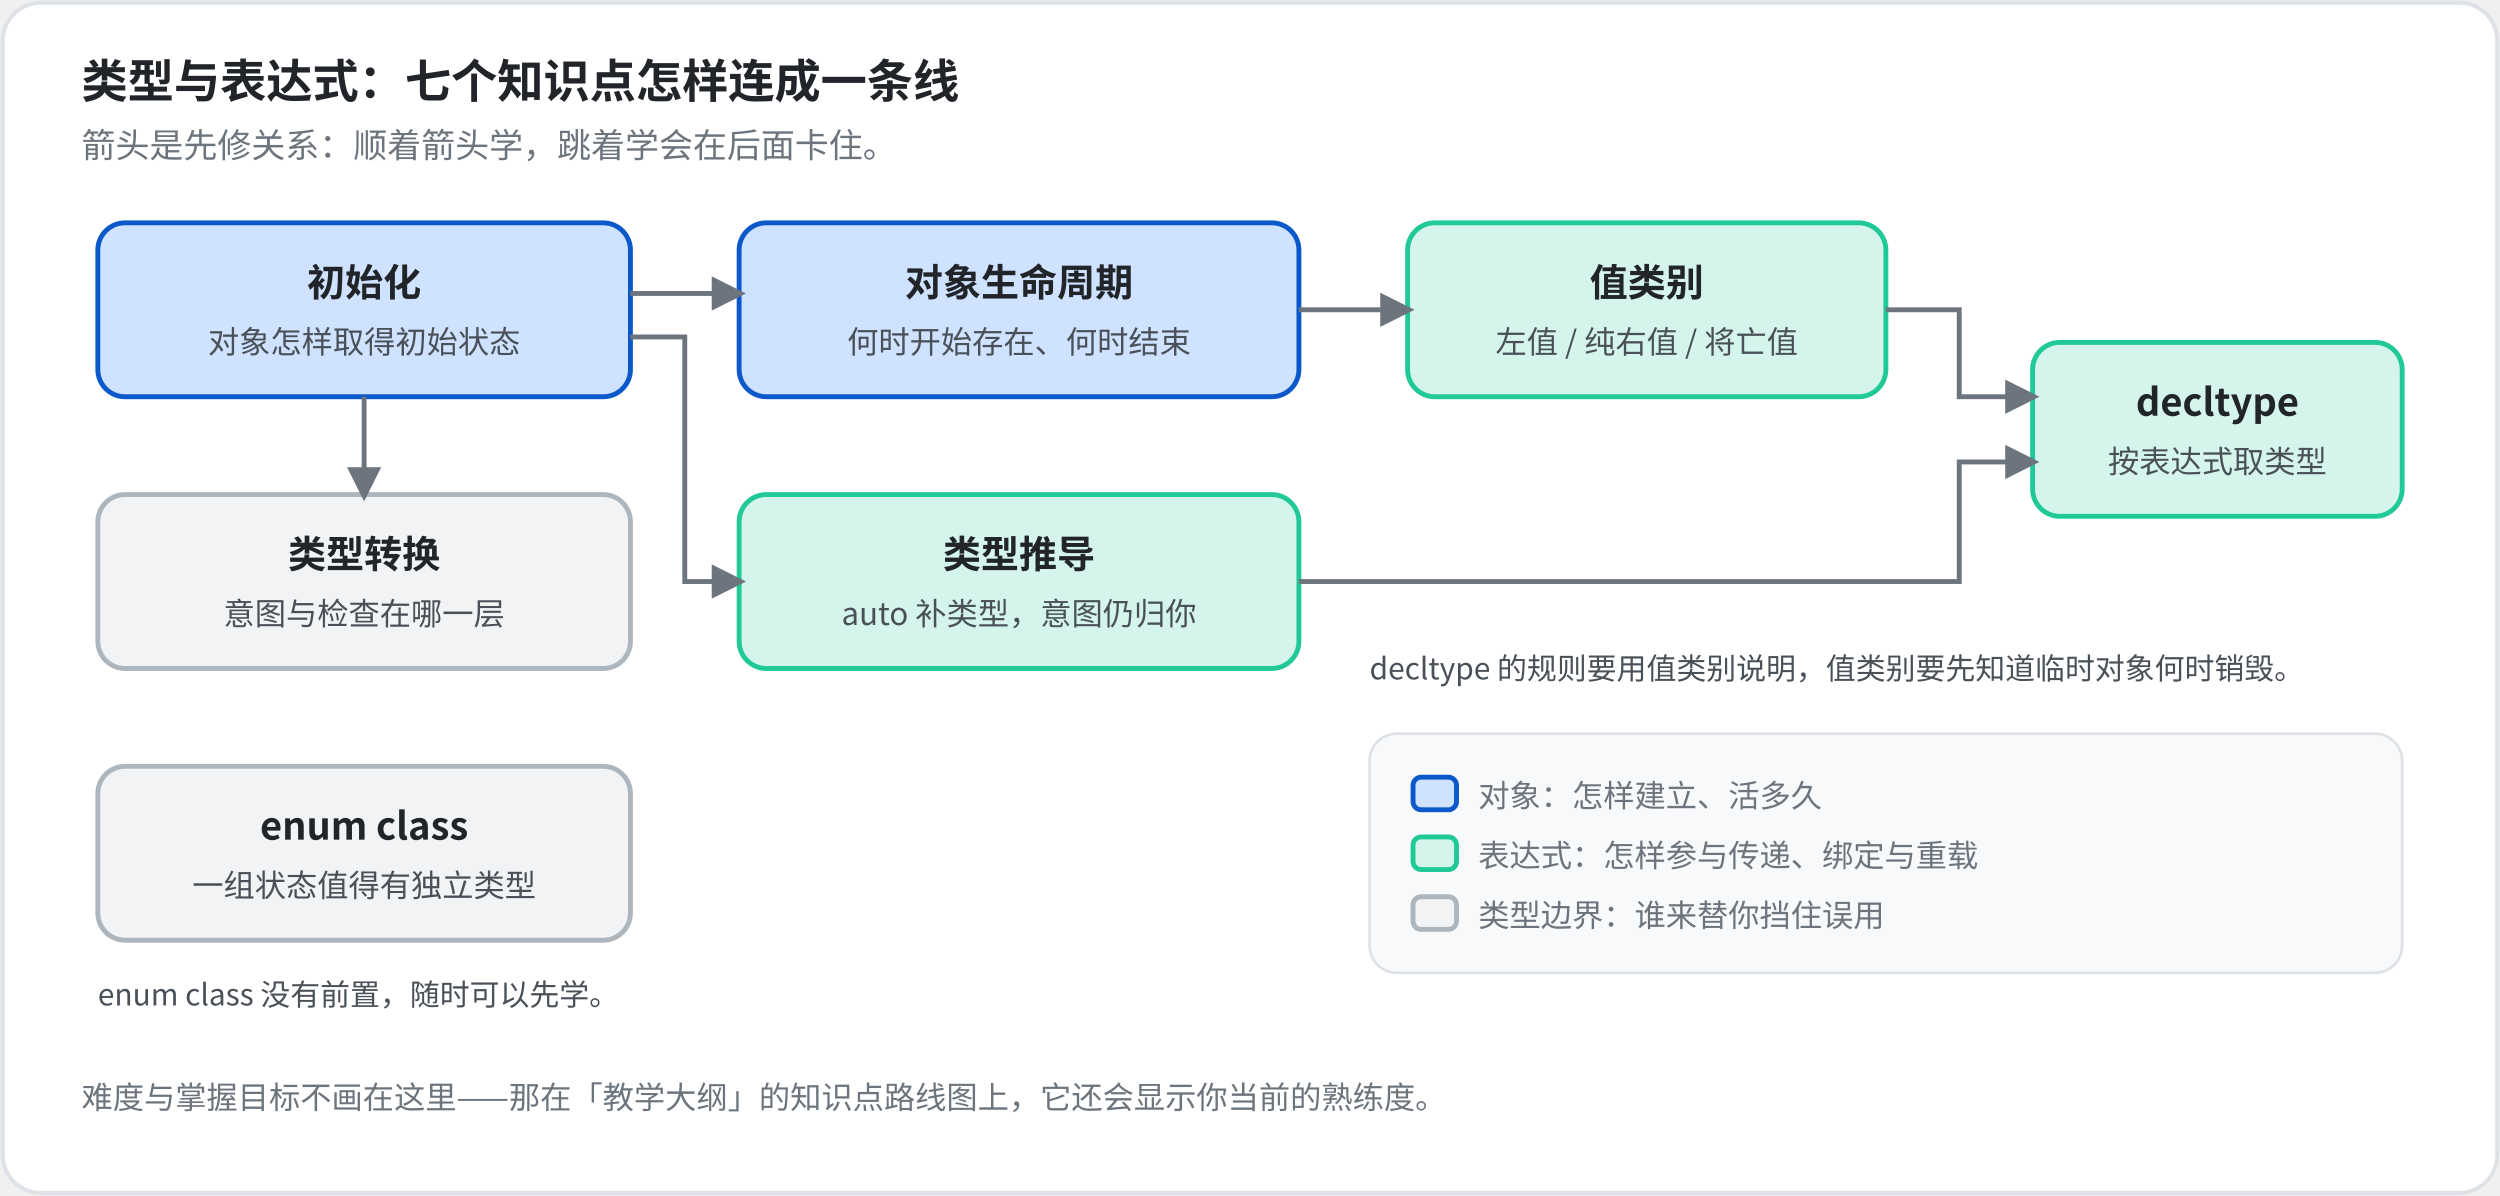
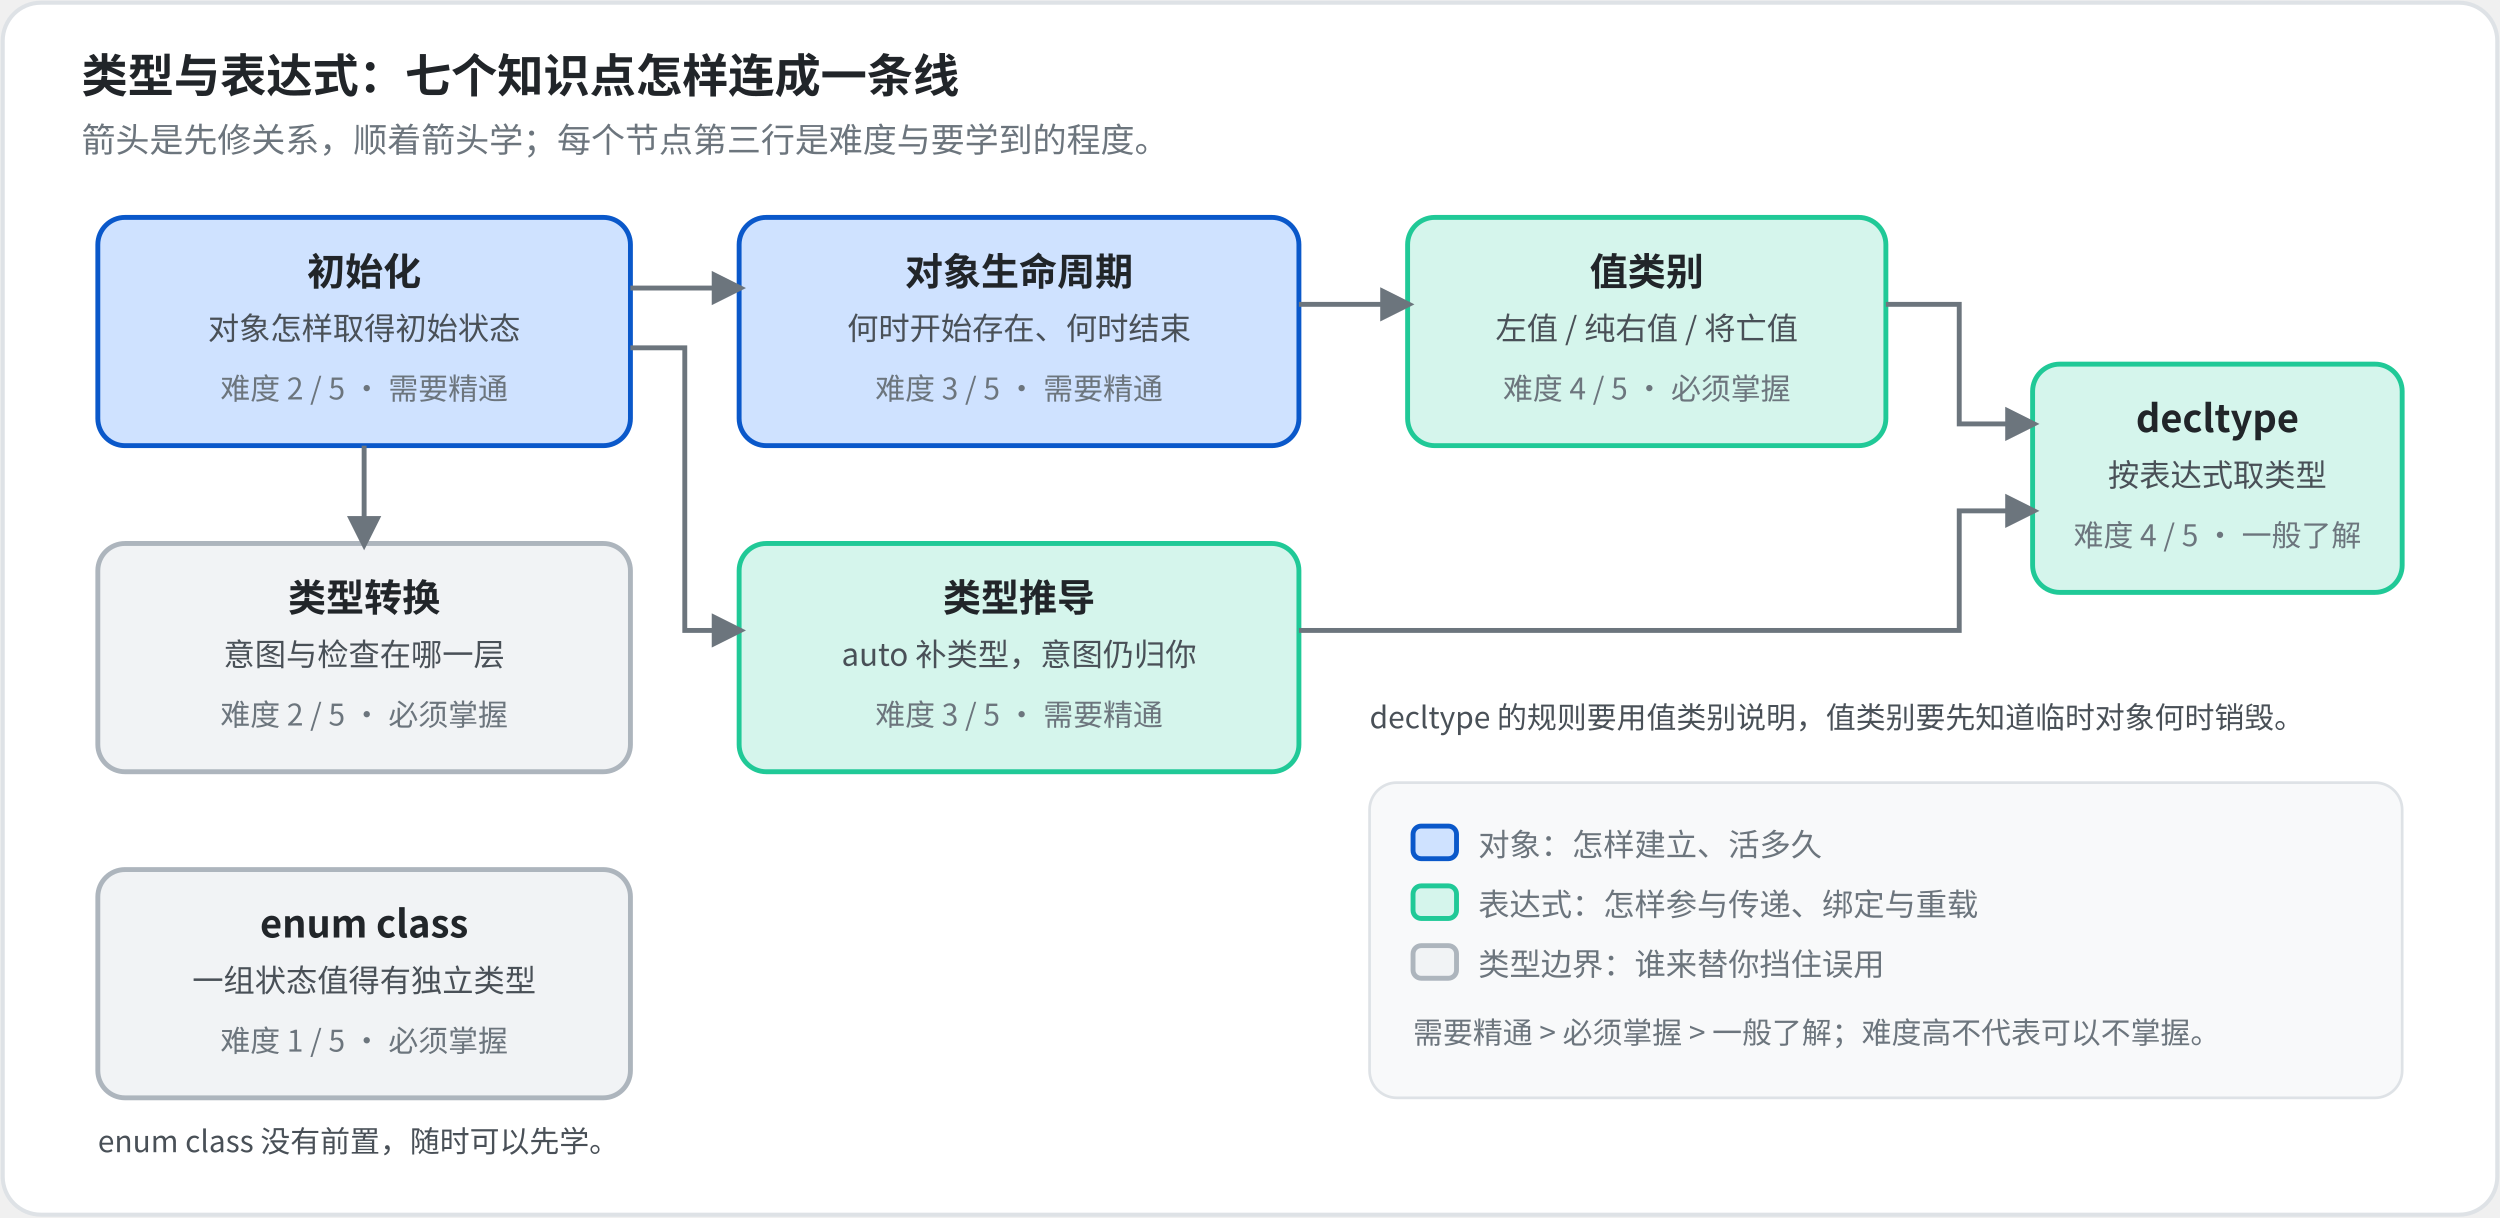
- <svg xmlns="http://www.w3.org/2000/svg" viewBox="0 0 920 440" font-family="-apple-system, 'PingFang SC', 'Noto Sans CJK SC', 'Segoe UI', sans-serif">
+ <svg xmlns="http://www.w3.org/2000/svg" viewBox="0 0 920 448" font-family="-apple-system, 'PingFang SC', 'Noto Sans CJK SC', 'Segoe UI', sans-serif">
  <style>
    .frame { fill: #ffffff; stroke: #dee2e6; stroke-width: 1.5; }
    .title { fill: #212529; font-weight: 700; }
    .muted { fill: #6c757d; }
    .node-title { fill: #212529; font-weight: 700; }
    .node-sub { fill: #495057; }
-     /* 三条线各一个色相，对应大纲的心智模型：对象看类型/状态/生命周期，
+     .node-grade { fill: #6c757d; }
+     /* 填充色只编码"属于哪条线"，对应大纲心智模型：对象看类型/状态/生命周期，
       表达式看类型/值类别，另有一条管类型边界谁来守。
-        这里只编码"属于哪条线"，不编码难度或掌握目标——那是大纲里那张
-        活的知识点路线图的事，两张图不共用一套视觉编码。 */
+        难度与掌握目标走文字通道，不挤进颜色——大纲那张活的路线图用颜色编码
+        掌握目标，两边不共用同一个编码通道。 */
    .n-object { fill: #cfe2ff; stroke: #0a58ca; stroke-width: 1.8; }
    .n-express { fill: #d5f5ec; stroke: #20c997; stroke-width: 1.8; }
    .n-type { fill: #f1f3f5; stroke: #adb5bd; stroke-width: 1.8; }
    .edge { stroke: #6c757d; stroke-width: 1.8; fill: none; }
    .edge-label { fill: #495057; }
  </style>
-   <rect x="1" y="1" width="918" height="438" rx="14" class="frame" />
-   <text x="30" y="36" class="title" font-size="17">类型与表达式：七个知识点怎样连成一条线</text>
-   <text x="30" y="58" class="muted" font-size="12.5">箭头是先修关系：顺着箭头学，跳着学会在后面卡住。</text>
-   <rect x="36" y="82" width="196" height="64" rx="10" class="n-object" />
-   <text x="134" y="109" text-anchor="middle" class="node-title" font-size="14">初始化</text>
-   <text x="134" y="130" text-anchor="middle" class="node-sub" font-size="11.5">对象怎样取得初始状态</text>
-   <rect x="272" y="82" width="206" height="64" rx="10" class="n-object" />
-   <text x="375" y="109" text-anchor="middle" class="node-title" font-size="14">对象生命周期</text>
-   <text x="375" y="130" text-anchor="middle" class="node-sub" font-size="11.5">何时开始存在、何时结束</text>
-   <rect x="518" y="82" width="176" height="64" rx="10" class="n-express" />
-   <text x="606" y="109" text-anchor="middle" class="node-title" font-size="14">值类别</text>
-   <text x="606" y="130" text-anchor="middle" class="node-sub" font-size="11.5">左值 / 纯右值 / 将亡值</text>
-   <rect x="748" y="126" width="136" height="64" rx="10" class="n-express" />
-   <text x="816" y="153" text-anchor="middle" class="node-title" font-size="14">decltype</text>
-   <text x="816" y="174" text-anchor="middle" class="node-sub" font-size="11.5">按表达式取类型</text>
-   <rect x="272" y="182" width="206" height="64" rx="10" class="n-express" />
-   <text x="375" y="209" text-anchor="middle" class="node-title" font-size="14">类型推导</text>
-   <text x="375" y="230" text-anchor="middle" class="node-sub" font-size="11.5">auto 补类型，意图仍归你</text>
-   <rect x="36" y="182" width="196" height="64" rx="10" class="n-type" />
-   <text x="134" y="209" text-anchor="middle" class="node-title" font-size="14">类型转换</text>
-   <text x="134" y="230" text-anchor="middle" class="node-sub" font-size="11.5">意图与检查在哪一层</text>
-   <rect x="36" y="282" width="196" height="64" rx="10" class="n-type" />
-   <text x="134" y="309" text-anchor="middle" class="node-title" font-size="14">enum class</text>
-   <text x="134" y="330" text-anchor="middle" class="node-sub" font-size="11.5">一组状态值得有独立类型</text>
-   <path class="edge" d="M232 108 H272" marker-end="url(#a)" />
-   <path class="edge" d="M232 124 H252 V214 H272" marker-end="url(#a)" />
-   <path class="edge" d="M134 146 V182" marker-end="url(#a)" />
-   <path class="edge" d="M478 114 H518" marker-end="url(#a)" />
-   <path class="edge" d="M694 114 H721 V146 H748" marker-end="url(#a)" />
-   <path class="edge" d="M478 214 H721 V170 H748" marker-end="url(#a)" />
-   <text x="504" y="250" class="edge-label" font-size="11">decltype 的规则要用值类别说明，值类别要先知道临时对象何时销毁。</text>
-   <text x="36" y="370" class="edge-label" font-size="11">enum class 没有前置，随时可以先学。</text>
-   <rect x="504" y="270" width="380" height="88" rx="10" fill="#f8f9fa" stroke="#dee2e6" />
-   <rect x="520" y="286" width="16" height="12" rx="3" class="n-object" />
-   <text x="544" y="297" class="muted" font-size="11.5">对象：怎样建立、活多久</text>
-   <rect x="520" y="308" width="16" height="12" rx="3" class="n-express" />
-   <text x="544" y="319" class="muted" font-size="11.5">表达式：怎样参与传递、绑定与重载</text>
-   <rect x="520" y="330" width="16" height="12" rx="3" class="n-type" />
-   <text x="544" y="341" class="muted" font-size="11.5">类型边界：谁来替你挡住误用</text>
-   <text x="30" y="408" class="muted" font-size="11.5">难度与掌握目标不画在这里——那在「教学大纲」的知识点路线图上，它还会显示你当前的熟练度。</text>
+   <rect x="1" y="1" width="918" height="446" rx="14" class="frame" />
+   <text x="30" y="34" class="title" font-size="17">类型与表达式：七个知识点怎样连成一条线</text>
+   <text x="30" y="56" class="muted" font-size="12.5">箭头是先修关系，顺着箭头学；每个节点第三行是难度与要学到的程度。</text>
+   <rect x="36" y="80" width="196" height="84" rx="10" class="n-object" />
+   <text x="134" y="105" text-anchor="middle" class="node-title" font-size="14">初始化</text>
+   <text x="134" y="125" text-anchor="middle" class="node-sub" font-size="11.5">对象怎样取得初始状态</text>
+   <text x="134" y="147" text-anchor="middle" class="node-grade" font-size="11">难度 2 / 5 · 需要精通</text>
+   <rect x="272" y="80" width="206" height="84" rx="10" class="n-object" />
+   <text x="375" y="105" text-anchor="middle" class="node-title" font-size="14">对象生命周期</text>
+   <text x="375" y="125" text-anchor="middle" class="node-sub" font-size="11.5">何时开始存在、何时结束</text>
+   <text x="375" y="147" text-anchor="middle" class="node-grade" font-size="11">难度 3 / 5 · 需要精通</text>
+   <rect x="518" y="80" width="176" height="84" rx="10" class="n-express" />
+   <text x="606" y="105" text-anchor="middle" class="node-title" font-size="14">值类别</text>
+   <text x="606" y="125" text-anchor="middle" class="node-sub" font-size="11.5">左值 / 纯右值 / 将亡值</text>
+   <text x="606" y="147" text-anchor="middle" class="node-grade" font-size="11">难度 4 / 5 · 必须掌握</text>
+   <rect x="748" y="134" width="136" height="84" rx="10" class="n-express" />
+   <text x="816" y="159" text-anchor="middle" class="node-title" font-size="14">decltype</text>
+   <text x="816" y="179" text-anchor="middle" class="node-sub" font-size="11.5">按表达式取类型</text>
+   <text x="816" y="201" text-anchor="middle" class="node-grade" font-size="11">难度 4 / 5 · 一般了解</text>
+   <rect x="272" y="200" width="206" height="84" rx="10" class="n-express" />
+   <text x="375" y="225" text-anchor="middle" class="node-title" font-size="14">类型推导</text>
+   <text x="375" y="245" text-anchor="middle" class="node-sub" font-size="11.5">auto 补类型，意图仍归你</text>
+   <text x="375" y="267" text-anchor="middle" class="node-grade" font-size="11">难度 3 / 5 · 需要精通</text>
+   <rect x="36" y="200" width="196" height="84" rx="10" class="n-type" />
+   <text x="134" y="225" text-anchor="middle" class="node-title" font-size="14">类型转换</text>
+   <text x="134" y="245" text-anchor="middle" class="node-sub" font-size="11.5">意图与检查在哪一层</text>
+   <text x="134" y="267" text-anchor="middle" class="node-grade" font-size="11">难度 2 / 5 · 必须掌握</text>
+   <rect x="36" y="320" width="196" height="84" rx="10" class="n-type" />
+   <text x="134" y="345" text-anchor="middle" class="node-title" font-size="14">enum class</text>
+   <text x="134" y="365" text-anchor="middle" class="node-sub" font-size="11.5">一组状态值得有独立类型</text>
+   <text x="134" y="387" text-anchor="middle" class="node-grade" font-size="11">难度 1 / 5 · 必须掌握</text>
+   <path class="edge" d="M232 106 H272" marker-end="url(#a)" />
+   <path class="edge" d="M232 128 H252 V232 H272" marker-end="url(#a)" />
+   <path class="edge" d="M134 164 V200" marker-end="url(#a)" />
+   <path class="edge" d="M478 112 H518" marker-end="url(#a)" />
+   <path class="edge" d="M694 112 H721 V156 H748" marker-end="url(#a)" />
+   <path class="edge" d="M478 232 H721 V188 H748" marker-end="url(#a)" />
+   <text x="504" y="268" class="edge-label" font-size="11">decltype 的规则要用值类别说明，值类别要先知道临时对象何时销毁。</text>
+   <text x="36" y="424" class="edge-label" font-size="11">enum class 没有前置，随时可以先学。</text>
+   <rect x="504" y="288" width="380" height="116" rx="10" fill="#f8f9fa" stroke="#dee2e6" />
+   <rect x="520" y="304" width="16" height="12" rx="3" class="n-object" />
+   <text x="544" y="315" class="muted" font-size="11.5">对象：怎样建立、活多久</text>
+   <rect x="520" y="326" width="16" height="12" rx="3" class="n-express" />
+   <text x="544" y="337" class="muted" font-size="11.5">表达式：怎样参与传递、绑定与重载</text>
+   <rect x="520" y="348" width="16" height="12" rx="3" class="n-type" />
+   <text x="544" y="359" class="muted" font-size="11.5">类型边界：谁来替你挡住误用</text>
+   <text x="520" y="384" class="muted" font-size="11">需要精通 &gt; 必须掌握 &gt; 一般了解；难度高不代表可以不掌握。</text>
  <defs>
    <marker id="a" viewBox="0 0 10 10" refX="8" refY="5" markerWidth="7" markerHeight="7" orient="auto-start-reverse">
      <path d="M0 0 L10 5 L0 10 z" fill="#6c757d" />
    </marker>
  </defs>
</svg>
